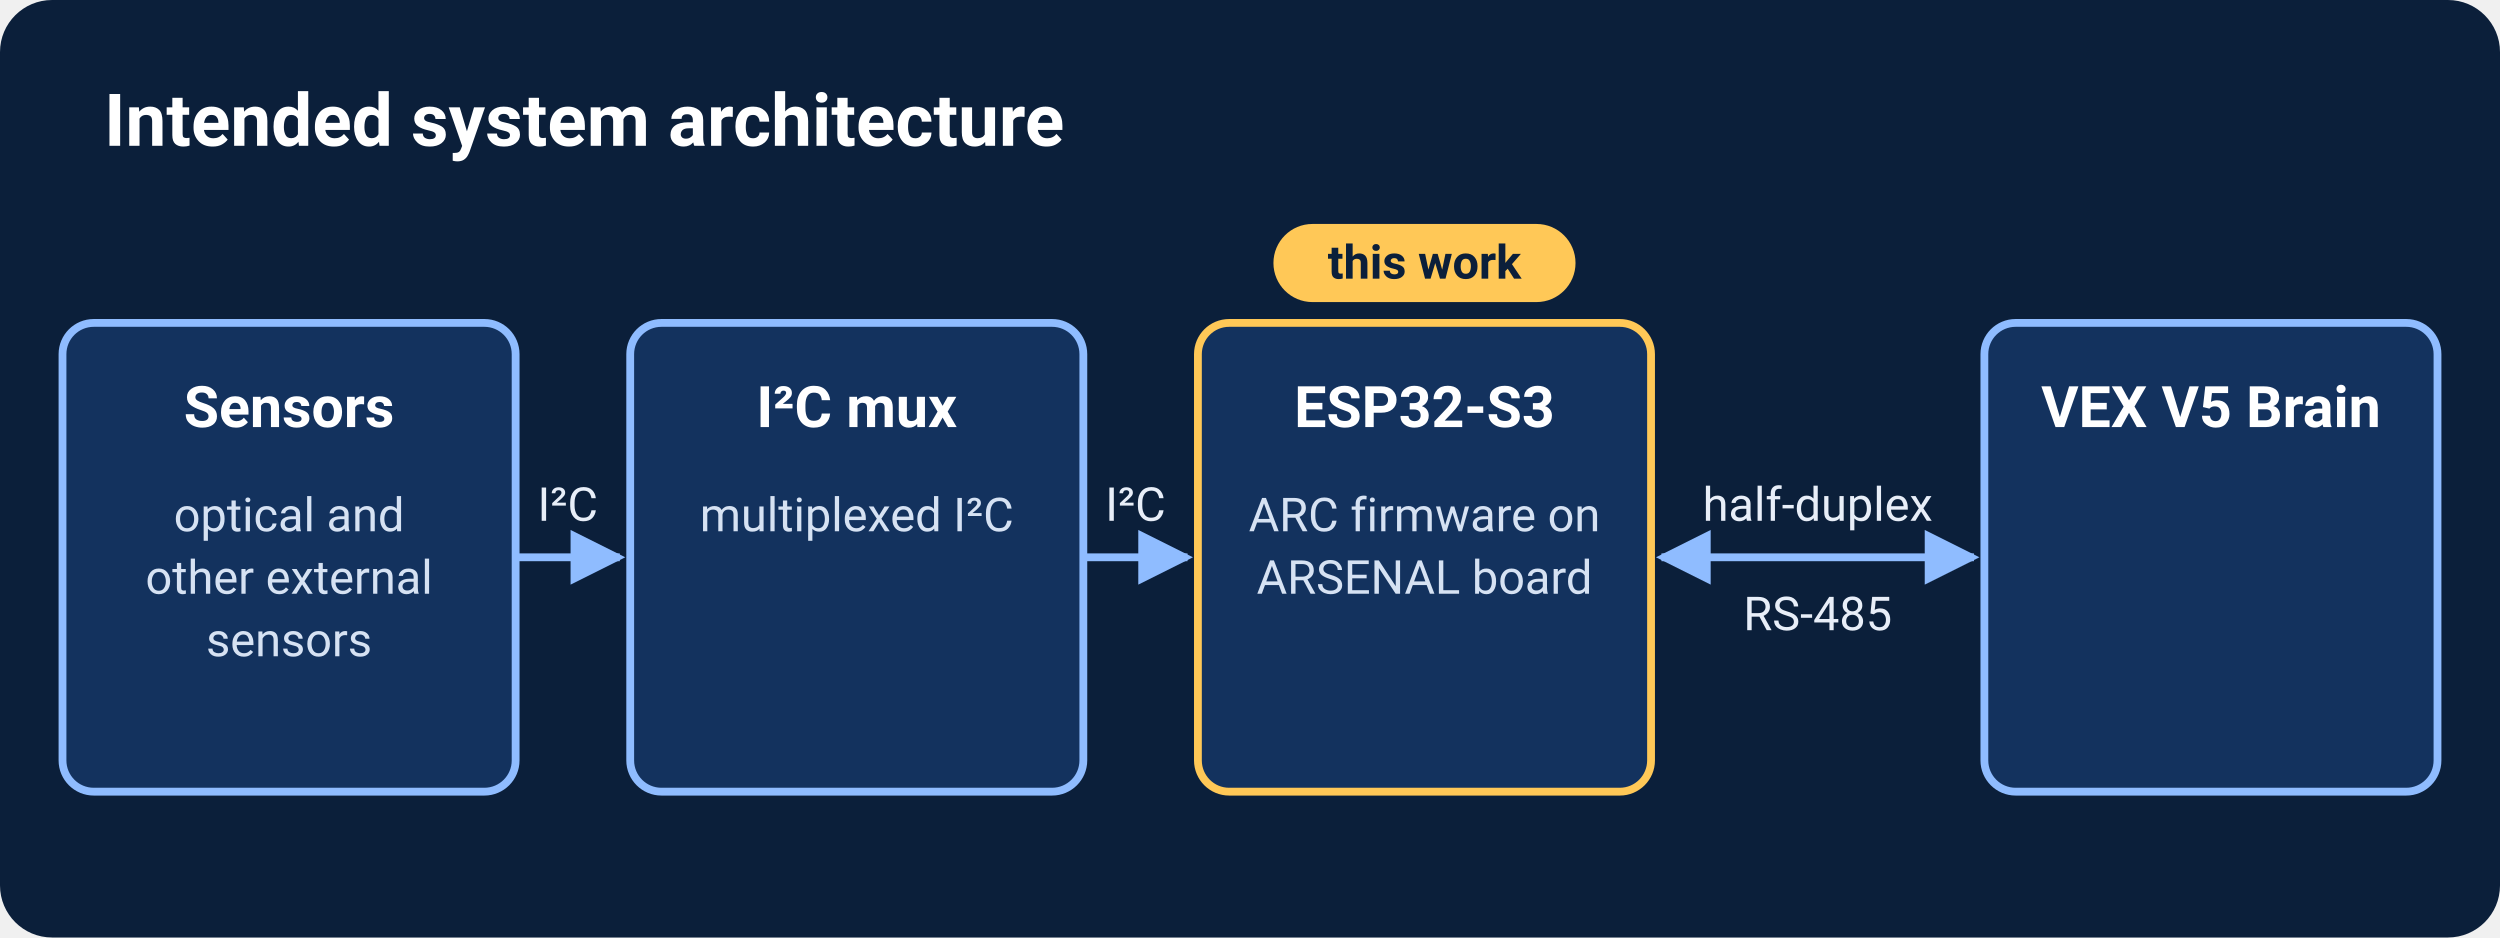
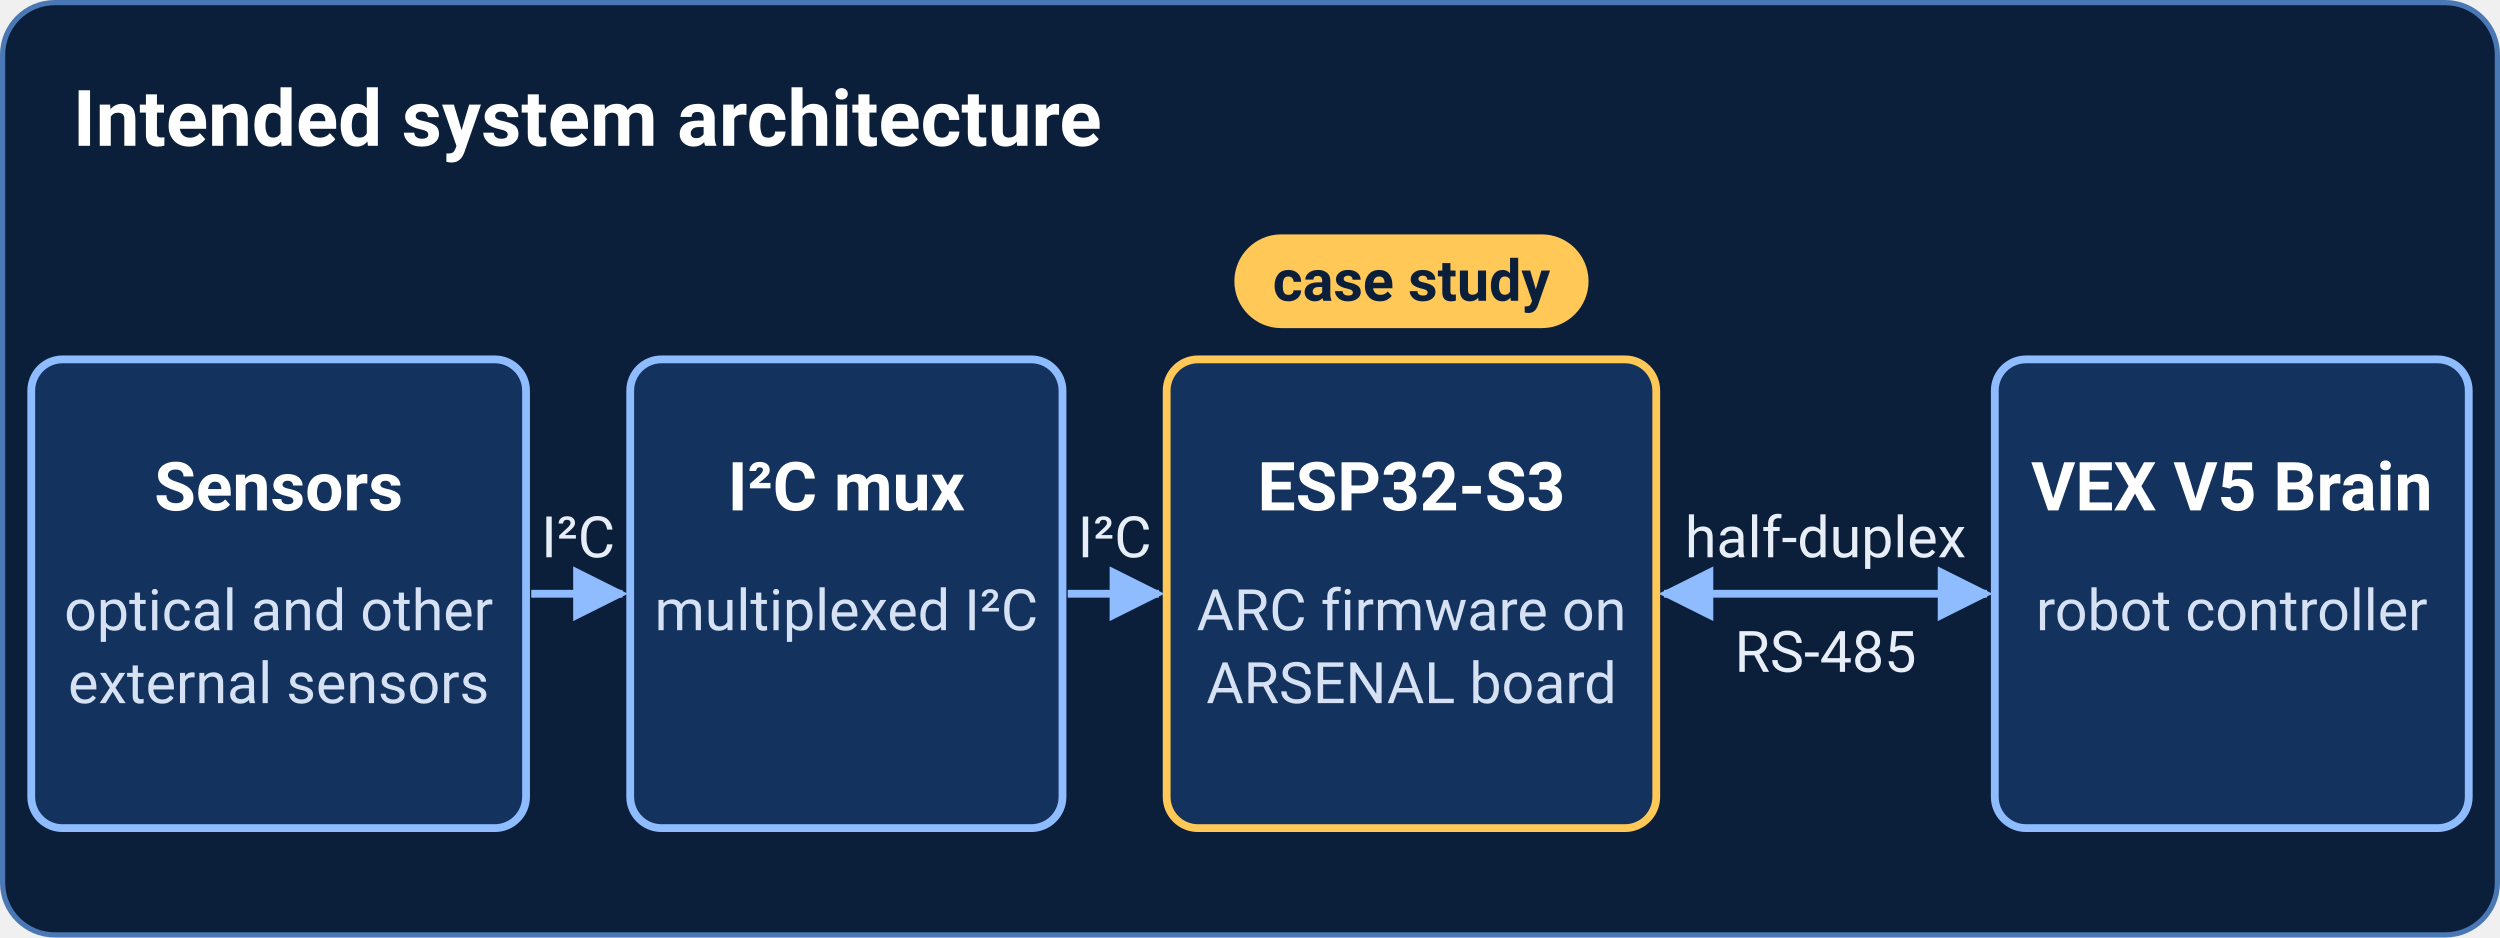
<svg xmlns="http://www.w3.org/2000/svg" viewBox="0 0 960 360" role="img" aria-labelledby="arc-title arc-desc" font-family="system-ui, -apple-system, 'Segoe UI', Roboto, sans-serif">
  <defs>
    <marker id="arrow" viewBox="0 0 10 10" refX="9" refY="5" markerWidth="7" markerHeight="7" markerUnits="strokeWidth" orient="auto-start-reverse">
      <path d="M0,0 L10,5 L0,10 z" fill="#8fbcff" />
    </marker>
  </defs>
-   <rect x="0" y="0" width="960" height="360" rx="20" fill="#0b1f3a" />
-   <text x="40" y="56" font-size="28" font-weight="700" fill="#ffffff">Intended system architecture</text>
+   <rect x="1" y="1" width="958" height="358" rx="20" fill="#0b1f3a" stroke="#4a78b5" stroke-width="2" />
+   <text x="28" y="56" font-size="30" font-weight="700" fill="#ffffff">Intended system architecture</text>
  <g stroke="#8fbcff" stroke-width="3" fill="none">
-     <line x1="198" y1="214" x2="238" y2="214" marker-end="url(#arrow)" />
-     <line x1="416" y1="214" x2="456" y2="214" marker-end="url(#arrow)" />
-     <line x1="638" y1="214" x2="758" y2="214" marker-start="url(#arrow)" marker-end="url(#arrow)" />
+     <line x1="204" y1="228" x2="239" y2="228" marker-end="url(#arrow)" />
+     <line x1="410" y1="228" x2="445" y2="228" marker-end="url(#arrow)" />
+     <line x1="639" y1="228" x2="763" y2="228" marker-start="url(#arrow)" marker-end="url(#arrow)" />
  </g>
-   <g font-size="18" fill="#e8eef8" text-anchor="middle">
-     <text x="218" y="200">I²C</text>
-     <text x="436" y="200">I²C</text>
-     <text x="698" y="200">half-duplex</text>
-     <text x="698" y="242">RS-485</text>
+   <g font-size="22" fill="#e8eef8" text-anchor="middle">
+     <text x="222" y="214">I²C</text>
+     <text x="428" y="214">I²C</text>
+     <text x="701" y="214">half-duplex</text>
+     <text x="701" y="258">RS-485</text>
  </g>
-   <g stroke-width="3">
-     <rect x="24" y="124" width="174" height="180" rx="12" fill="#13325e" stroke="#8fbcff" />
-     <rect x="242" y="124" width="174" height="180" rx="12" fill="#13325e" stroke="#8fbcff" />
-     <rect x="460" y="124" width="174" height="180" rx="12" fill="#13325e" stroke="#ffc857" />
-     <rect x="762" y="124" width="174" height="180" rx="12" fill="#13325e" stroke="#8fbcff" />
+   <g stroke-width="3" fill="#13325e">
+     <rect x="12" y="138" width="190" height="180" rx="12" stroke="#8fbcff" />
+     <rect x="242" y="138" width="166" height="180" rx="12" stroke="#8fbcff" />
+     <rect x="448" y="138" width="188" height="180" rx="12" stroke="#ffc857" />
+     <rect x="766" y="138" width="182" height="180" rx="12" stroke="#8fbcff" />
  </g>
-   <rect x="489" y="86" width="116" height="30" rx="15" fill="#ffc857" />
-   <text x="547" y="107" font-size="18" font-weight="700" fill="#0b1f3a" text-anchor="middle">this work</text>
+   <rect x="474" y="90" width="136" height="36" rx="18" fill="#ffc857" />
+   <text x="542" y="115.5" font-size="22" font-weight="700" fill="#0b1f3a" text-anchor="middle">case study</text>
  <g text-anchor="middle">
-     <g font-size="22" font-weight="700" fill="#ffffff">
-       <text x="111" y="164">Sensors</text>
-       <text x="329" y="164">I²C mux</text>
-       <text x="547" y="164">ESP32-S3</text>
-       <text x="849" y="164">VEX V5 Brain</text>
+     <g font-size="26" font-weight="700" fill="#ffffff">
+       <text x="107" y="196">Sensors</text>
+       <text x="325" y="196">I²C mux</text>
+       <text x="542" y="196">ESP32-S3</text>
+       <text x="857" y="196">VEX V5 Brain</text>
    </g>
-     <g font-size="18" fill="#d6e2f3">
-       <text x="111" y="204">optical and</text>
-       <text x="111" y="228">other external</text>
-       <text x="111" y="252">sensors</text>
-       <text x="329" y="204">multiplexed I²C</text>
-       <text x="547" y="204">ARC firmware on</text>
-       <text x="547" y="228">ARSENAL board</text>
+     <g font-size="22" fill="#d6e2f3">
+       <text x="107" y="242">optical and other</text>
+       <text x="107" y="270">external sensors</text>
+       <text x="325" y="242">multiplexed I²C</text>
+       <text x="542" y="242">ARC firmware on</text>
+       <text x="542" y="270">ARSENAL board</text>
+       <text x="857" y="242">robot controller</text>
    </g>
  </g>
</svg>
